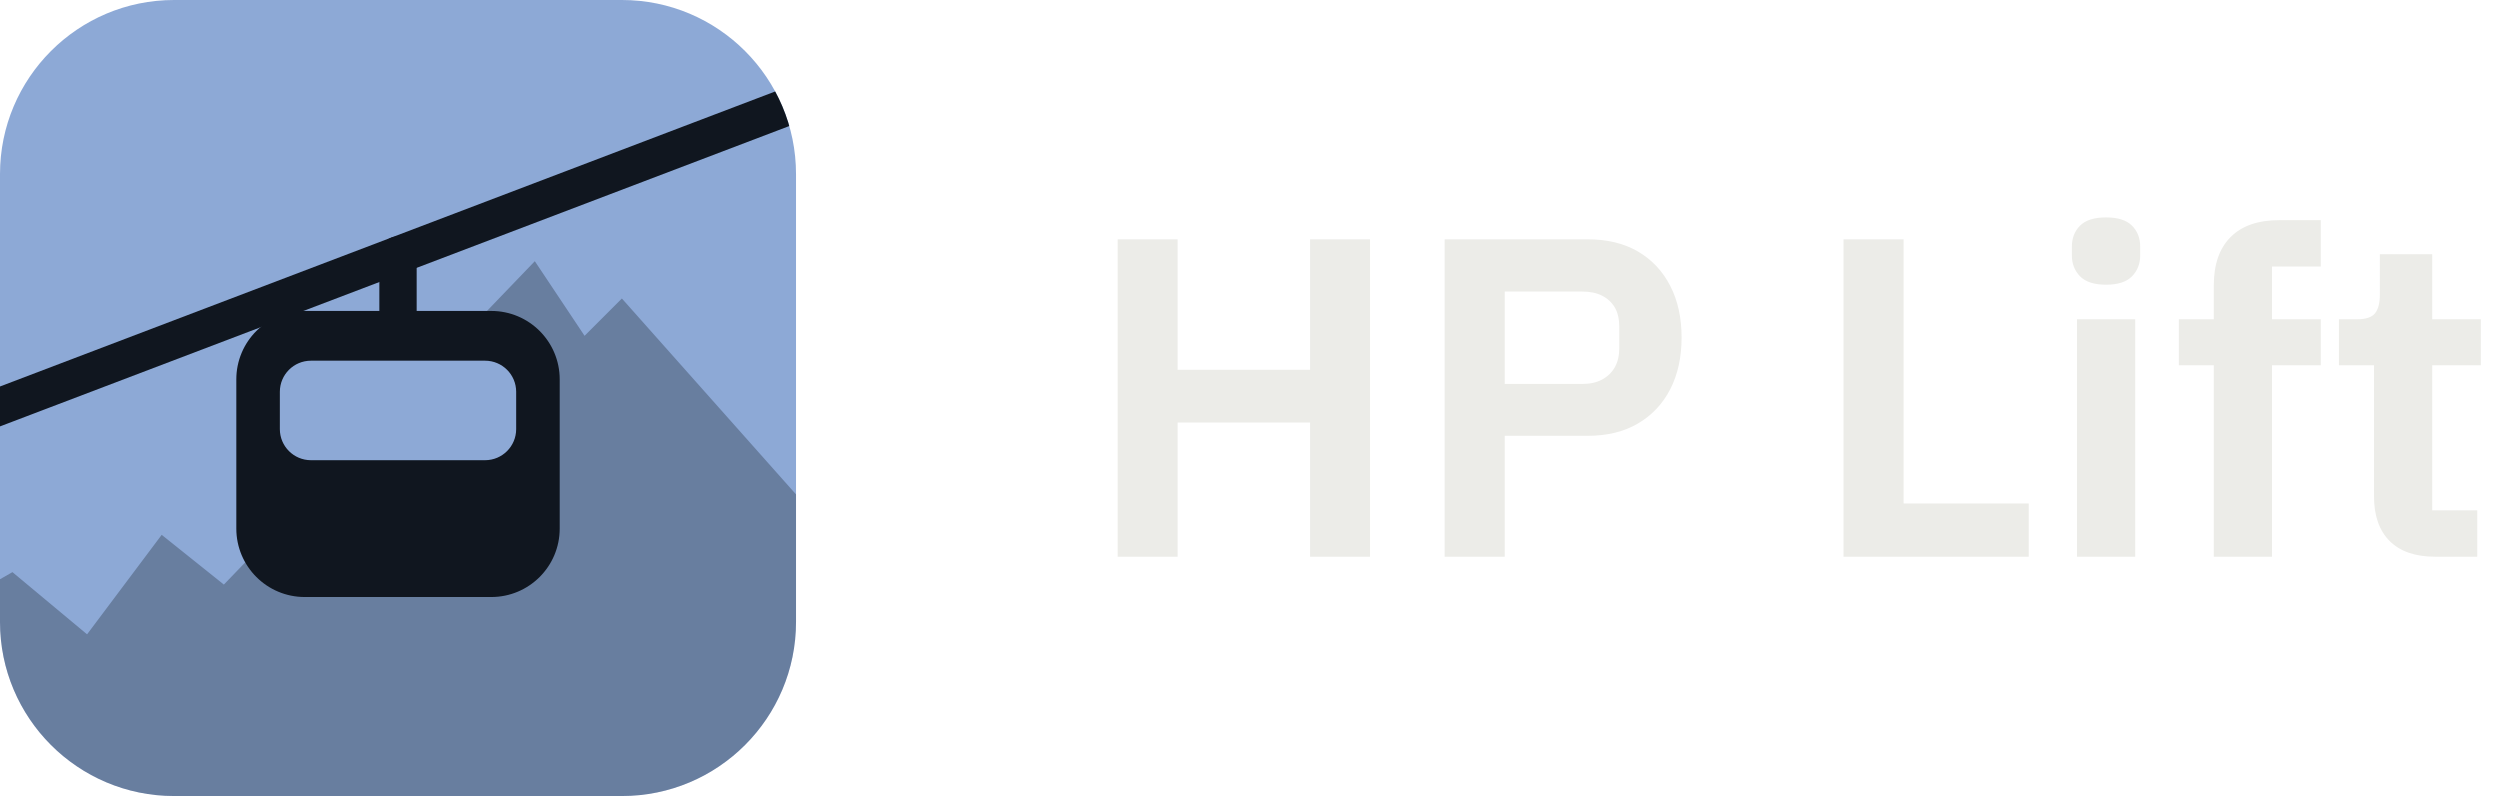
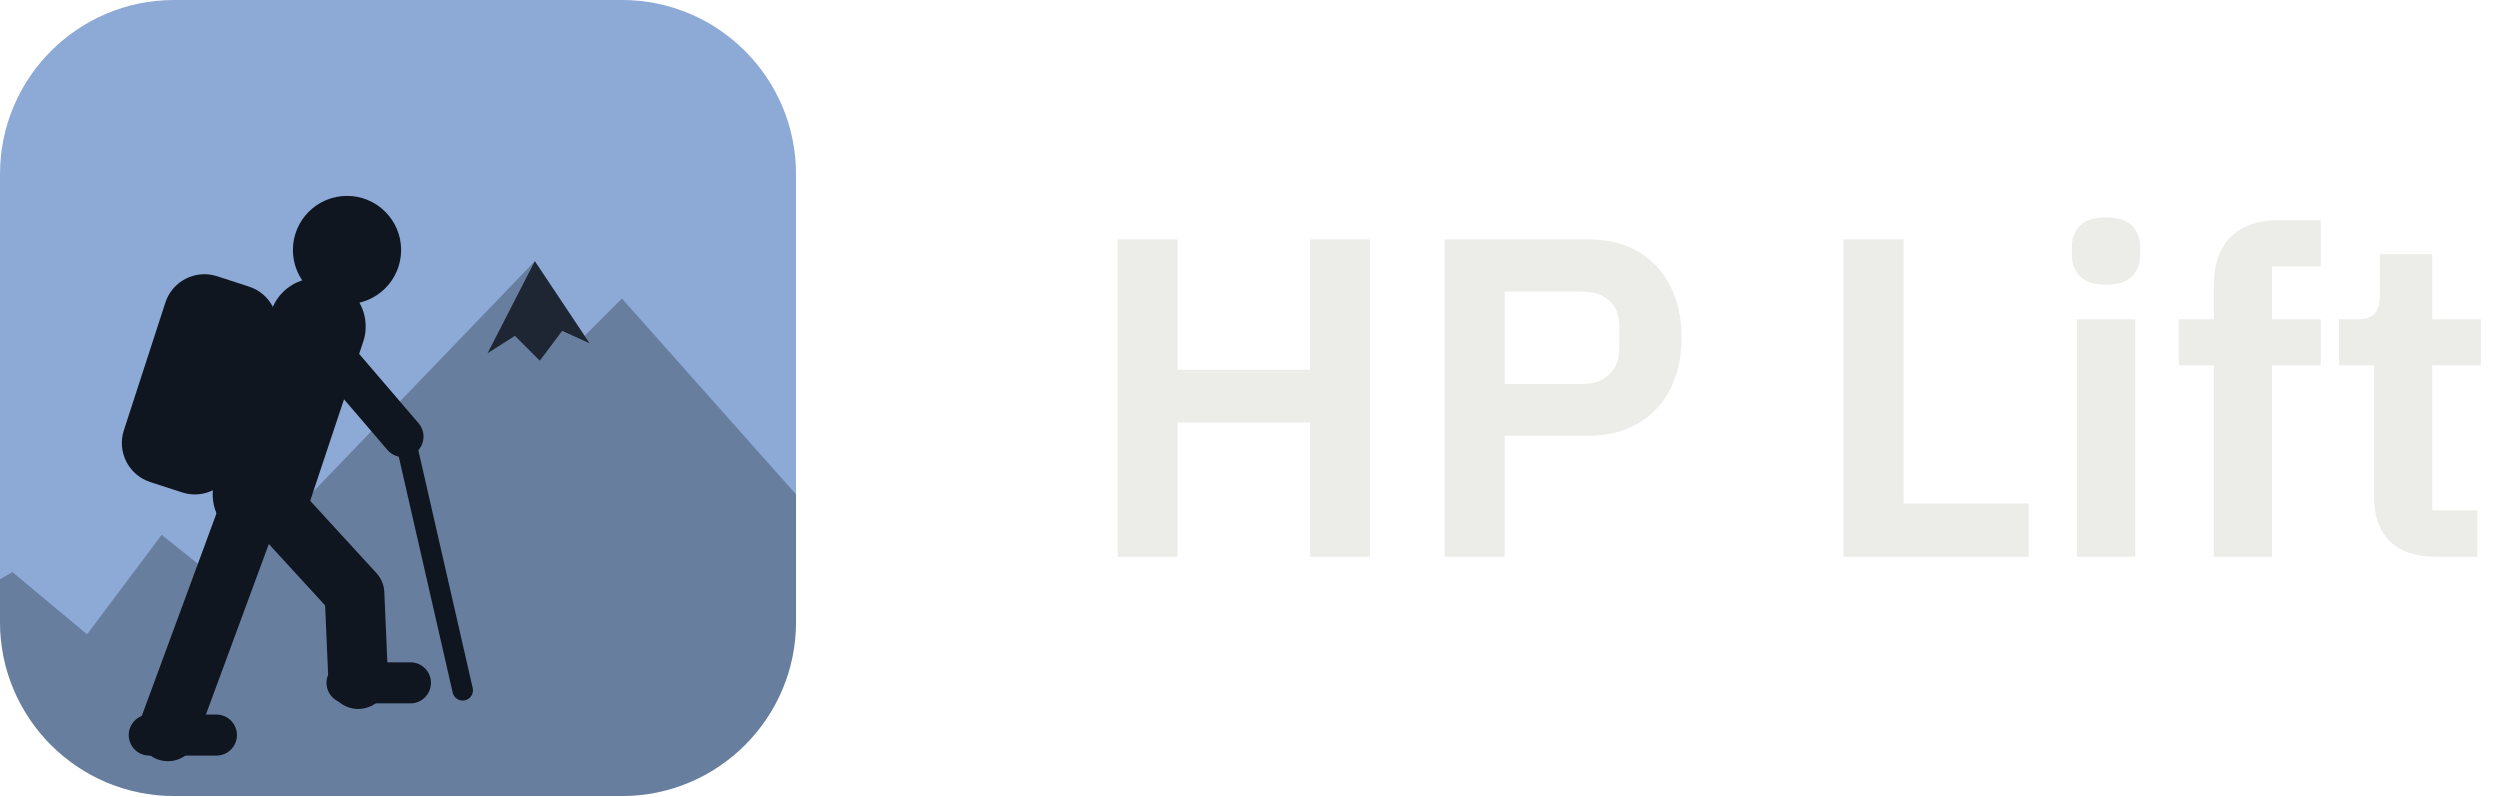
<svg xmlns="http://www.w3.org/2000/svg" viewBox="0 0 201 64">
  <defs>
    <clipPath id="hp-lift-ruta">
      <rect width="64" height="64" rx="14" />
    </clipPath>
  </defs>
  <g clip-path="url(#hp-lift-ruta)">
    <rect width="64" height="64" fill="#8da9d6" />
    <g opacity=".3">
      <path d="M-6 70V50l7-4 6 5 6-8 5 4 25-26 4 6 3-3 16 18V70z" fill="#10161f" />
    </g>
-     <g stroke="#10161f" stroke-width="3" stroke-linecap="round">
-       <path d="M-4 34.2 68 6.8" />
-       <path d="M32 20.5v5" />
+     <path d="M43 21 L47.4 27.6 L45.2 26.6 L43.4 29 L41.4 27 L39.2 28.4 Z" fill="#10161f" opacity=".85" />
+     <g transform="translate(21 60) scale(1.5)" stroke="#10161f" stroke-linecap="round" stroke-linejoin="round" fill="none">
+       <path d="M-0.5 -13 L-5 -0.8" stroke-width="3.2" />
+       <path d="M0.6 -13 L5 -8.2 L5.2 -3.6" stroke-width="3.2" />
+       <path d="M-6 -0.6 h3.6" stroke-width="2.2" />
+       <path d="M4.6 -3.4 h3.4" stroke-width="2.2" />
+       <path d="M0 -13.5 L3 -22.5" stroke-width="5.2" />
+       <path d="M7.6 -17 L10.8 -3" stroke-width="1.1" />
+       <path d="M3.4 -21.5 L7.6 -16.6" stroke-width="2.2" />
+       <rect x="-6.4" y="-25.2" width="6.2" height="11.6" rx="2.2" transform="rotate(18 -3.3 -19.4)" fill="#10161f" stroke="none" />
+       <circle cx="4.6" cy="-26.6" r="2.9" fill="#10161f" stroke="none" />
    </g>
-     <rect x="19" y="25" width="26" height="23" rx="5.5" fill="#10161f" />
-     <rect x="22.5" y="29" width="19" height="8" rx="2.5" fill="#8da9d6" />
  </g>
  <path d="M110.15 44.76L105.33 44.76L105.33 33.97L94.68 33.97L94.68 44.76L89.86 44.76L89.86 19.24L94.68 19.24L94.68 29.73L105.33 29.73L105.33 19.24L110.15 19.24L110.15 44.76ZM120.98 35.04L120.98 44.76L116.15 44.76L116.15 19.24L127.63 19.24Q130.01 19.24 131.69 20.22Q133.38 21.21 134.29 22.99Q135.20 24.76 135.20 27.14L135.20 27.14Q135.20 29.51 134.29 31.29Q133.38 33.06 131.69 34.05Q130.01 35.04 127.63 35.04L127.63 35.04L120.98 35.04ZM127.20 23.44L120.98 23.44L120.98 30.87L127.20 30.87Q128.15 30.87 128.80 30.52Q129.46 30.17 129.83 29.53Q130.19 28.89 130.19 27.98L130.19 27.98L130.19 26.29Q130.19 25.34 129.83 24.72Q129.46 24.10 128.80 23.77Q128.15 23.44 127.20 23.44L127.20 23.44ZM163.11 40.48L163.11 44.76L148.22 44.76L148.22 19.24L153.05 19.24L153.05 40.48L163.11 40.48ZM169.33 22.89L169.33 22.89Q167.90 22.89 167.24 22.22Q166.58 21.54 166.58 20.55L166.58 20.55L166.58 19.82Q166.58 18.80 167.24 18.14Q167.90 17.48 169.33 17.48L169.33 17.48Q170.75 17.48 171.41 18.14Q172.07 18.80 172.07 19.82L172.07 19.82L172.07 20.55Q172.07 21.54 171.41 22.22Q170.75 22.89 169.33 22.89ZM171.67 44.76L166.99 44.76L166.99 25.67L171.67 25.67L171.67 44.76ZM182.67 44.76L177.99 44.76L177.99 29.37L175.18 29.37L175.18 25.67L177.99 25.67L177.99 22.93Q177.99 20.41 179.35 19.05Q180.70 17.70 183.26 17.70L183.26 17.70L186.59 17.70L186.59 21.43L182.67 21.43L182.67 25.67L186.59 25.67L186.59 29.37L182.67 29.37L182.67 44.76ZM199.17 41.03L199.17 44.76L195.80 44.76Q193.39 44.76 192.13 43.50Q190.87 42.24 190.87 39.90L190.87 39.90L190.87 29.37L188.05 29.37L188.05 25.67L189.51 25.67Q190.57 25.67 190.96 25.18Q191.34 24.69 191.34 23.70L191.34 23.70L191.34 20.44L195.55 20.44L195.55 25.67L199.46 25.67L199.46 29.37L195.55 29.37L195.55 41.03L199.17 41.03Z" fill="#ecece8" />
</svg>
